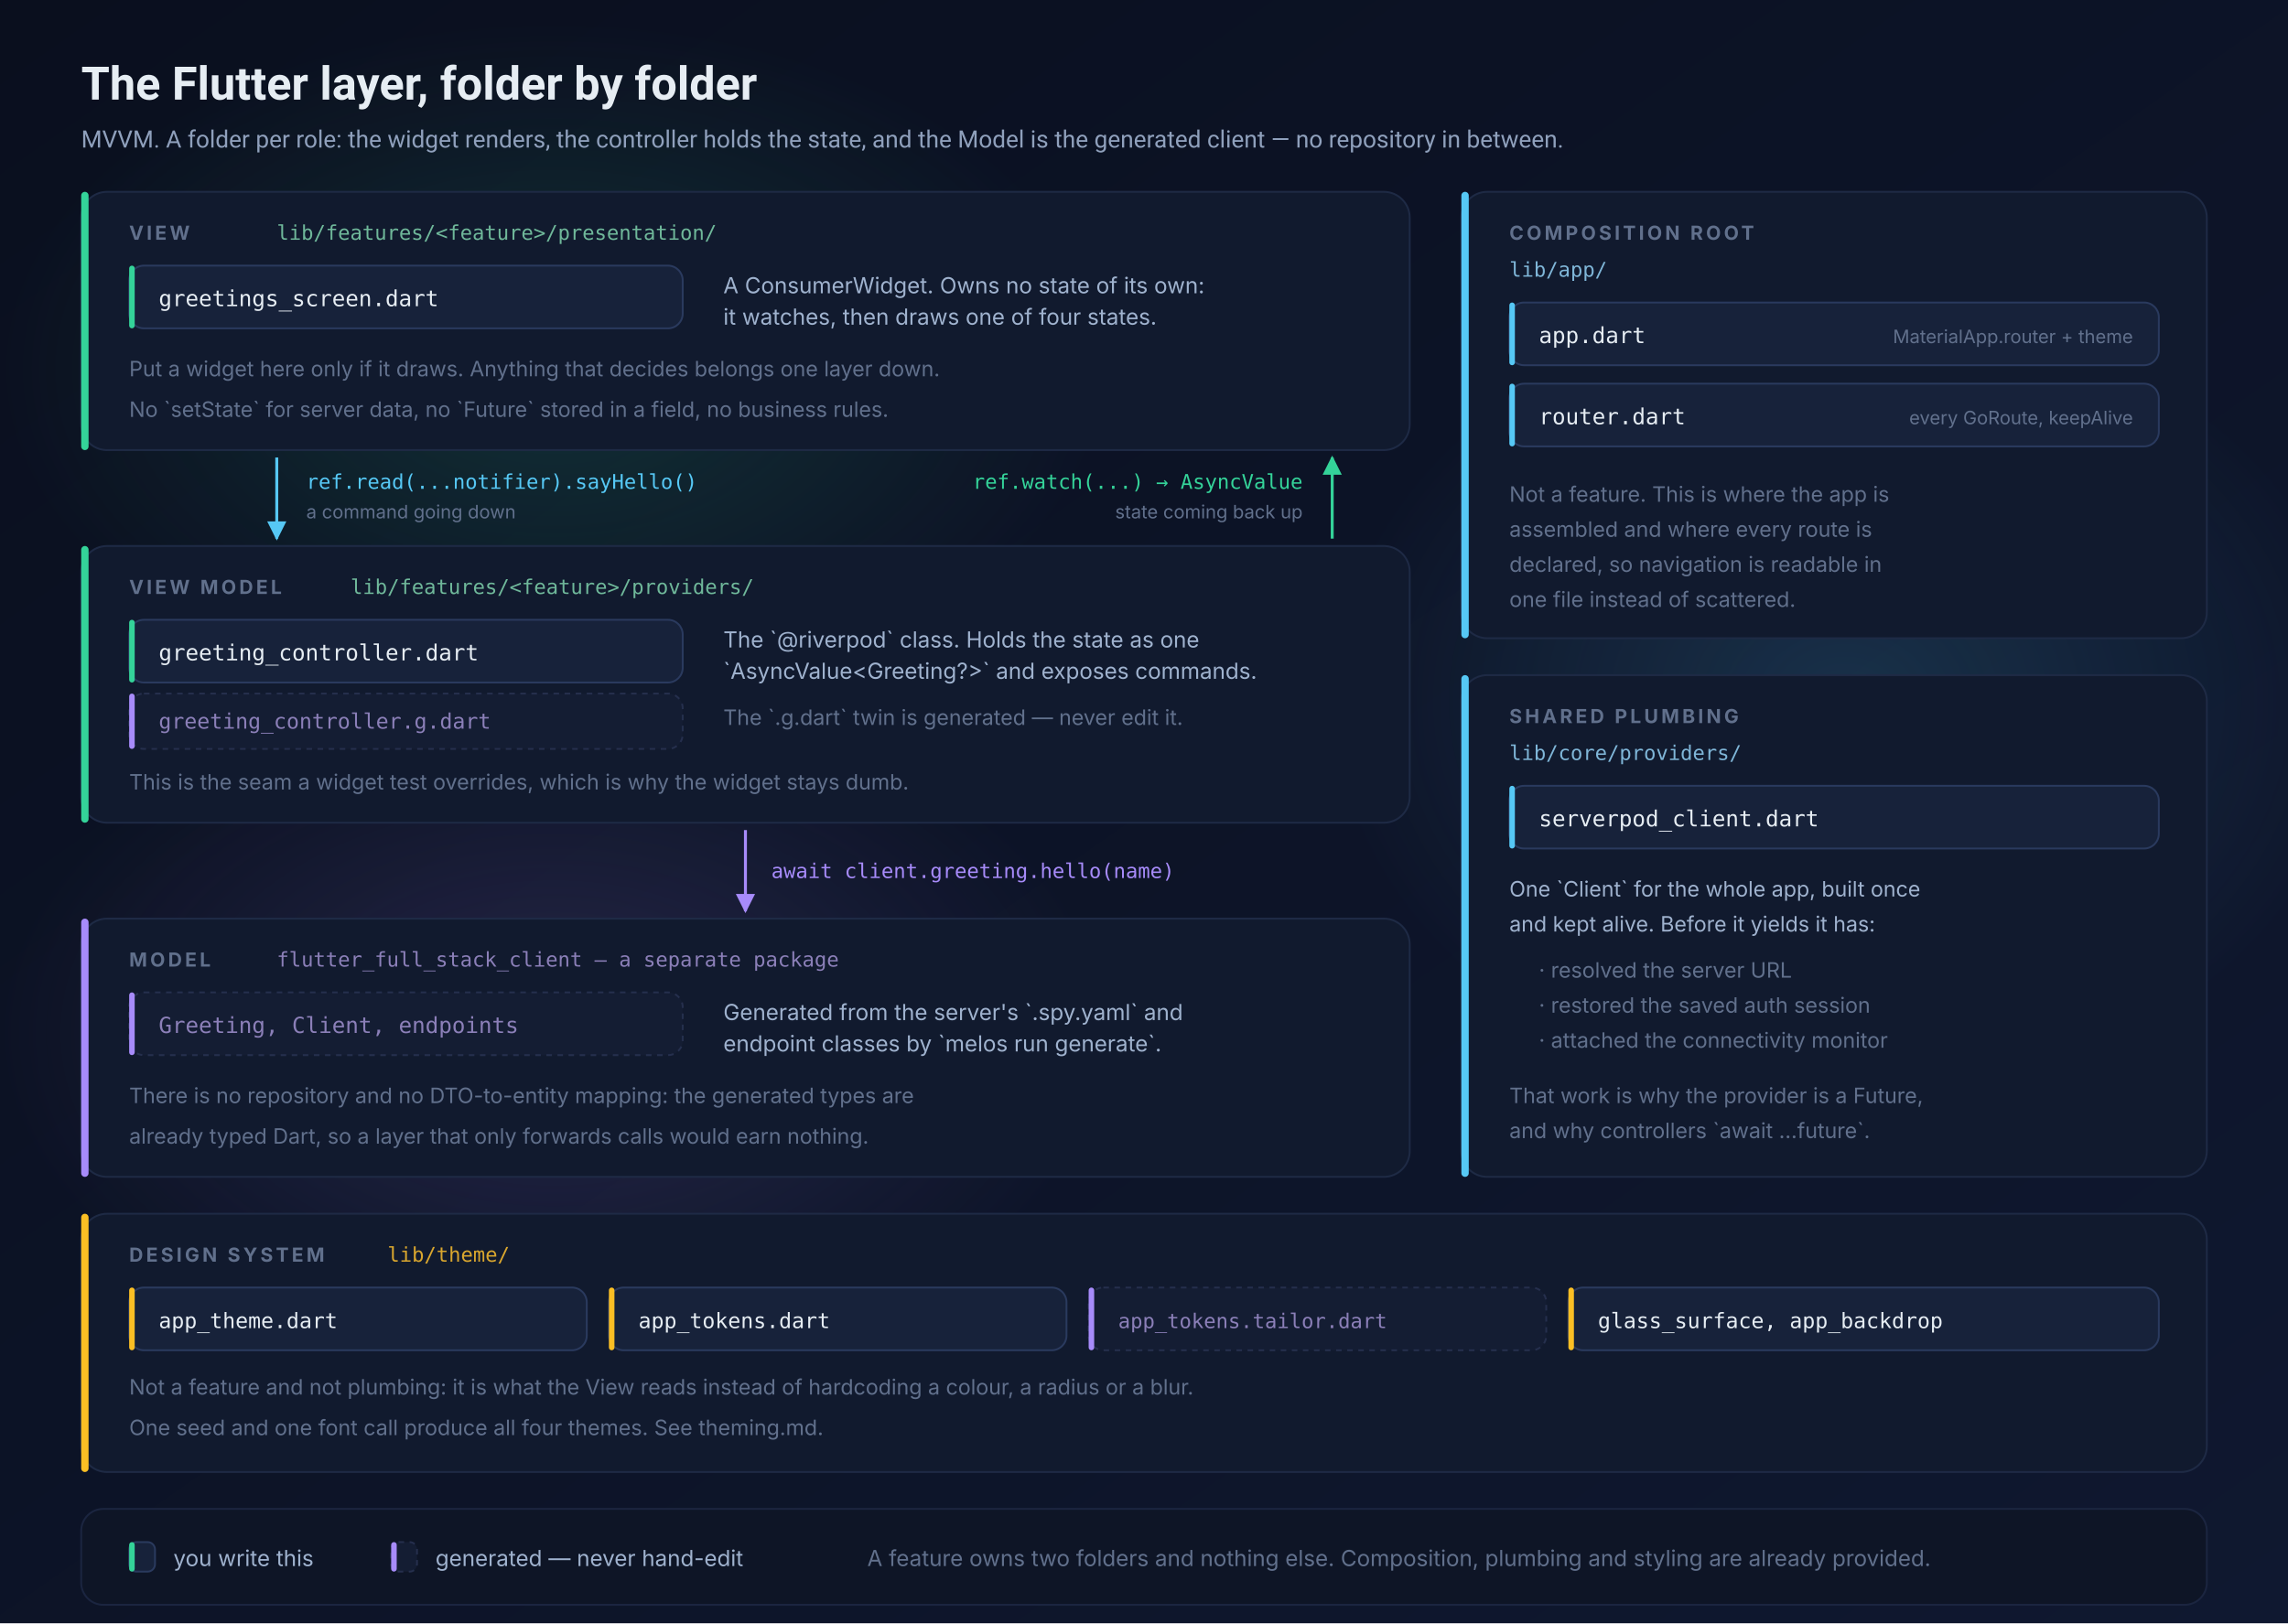
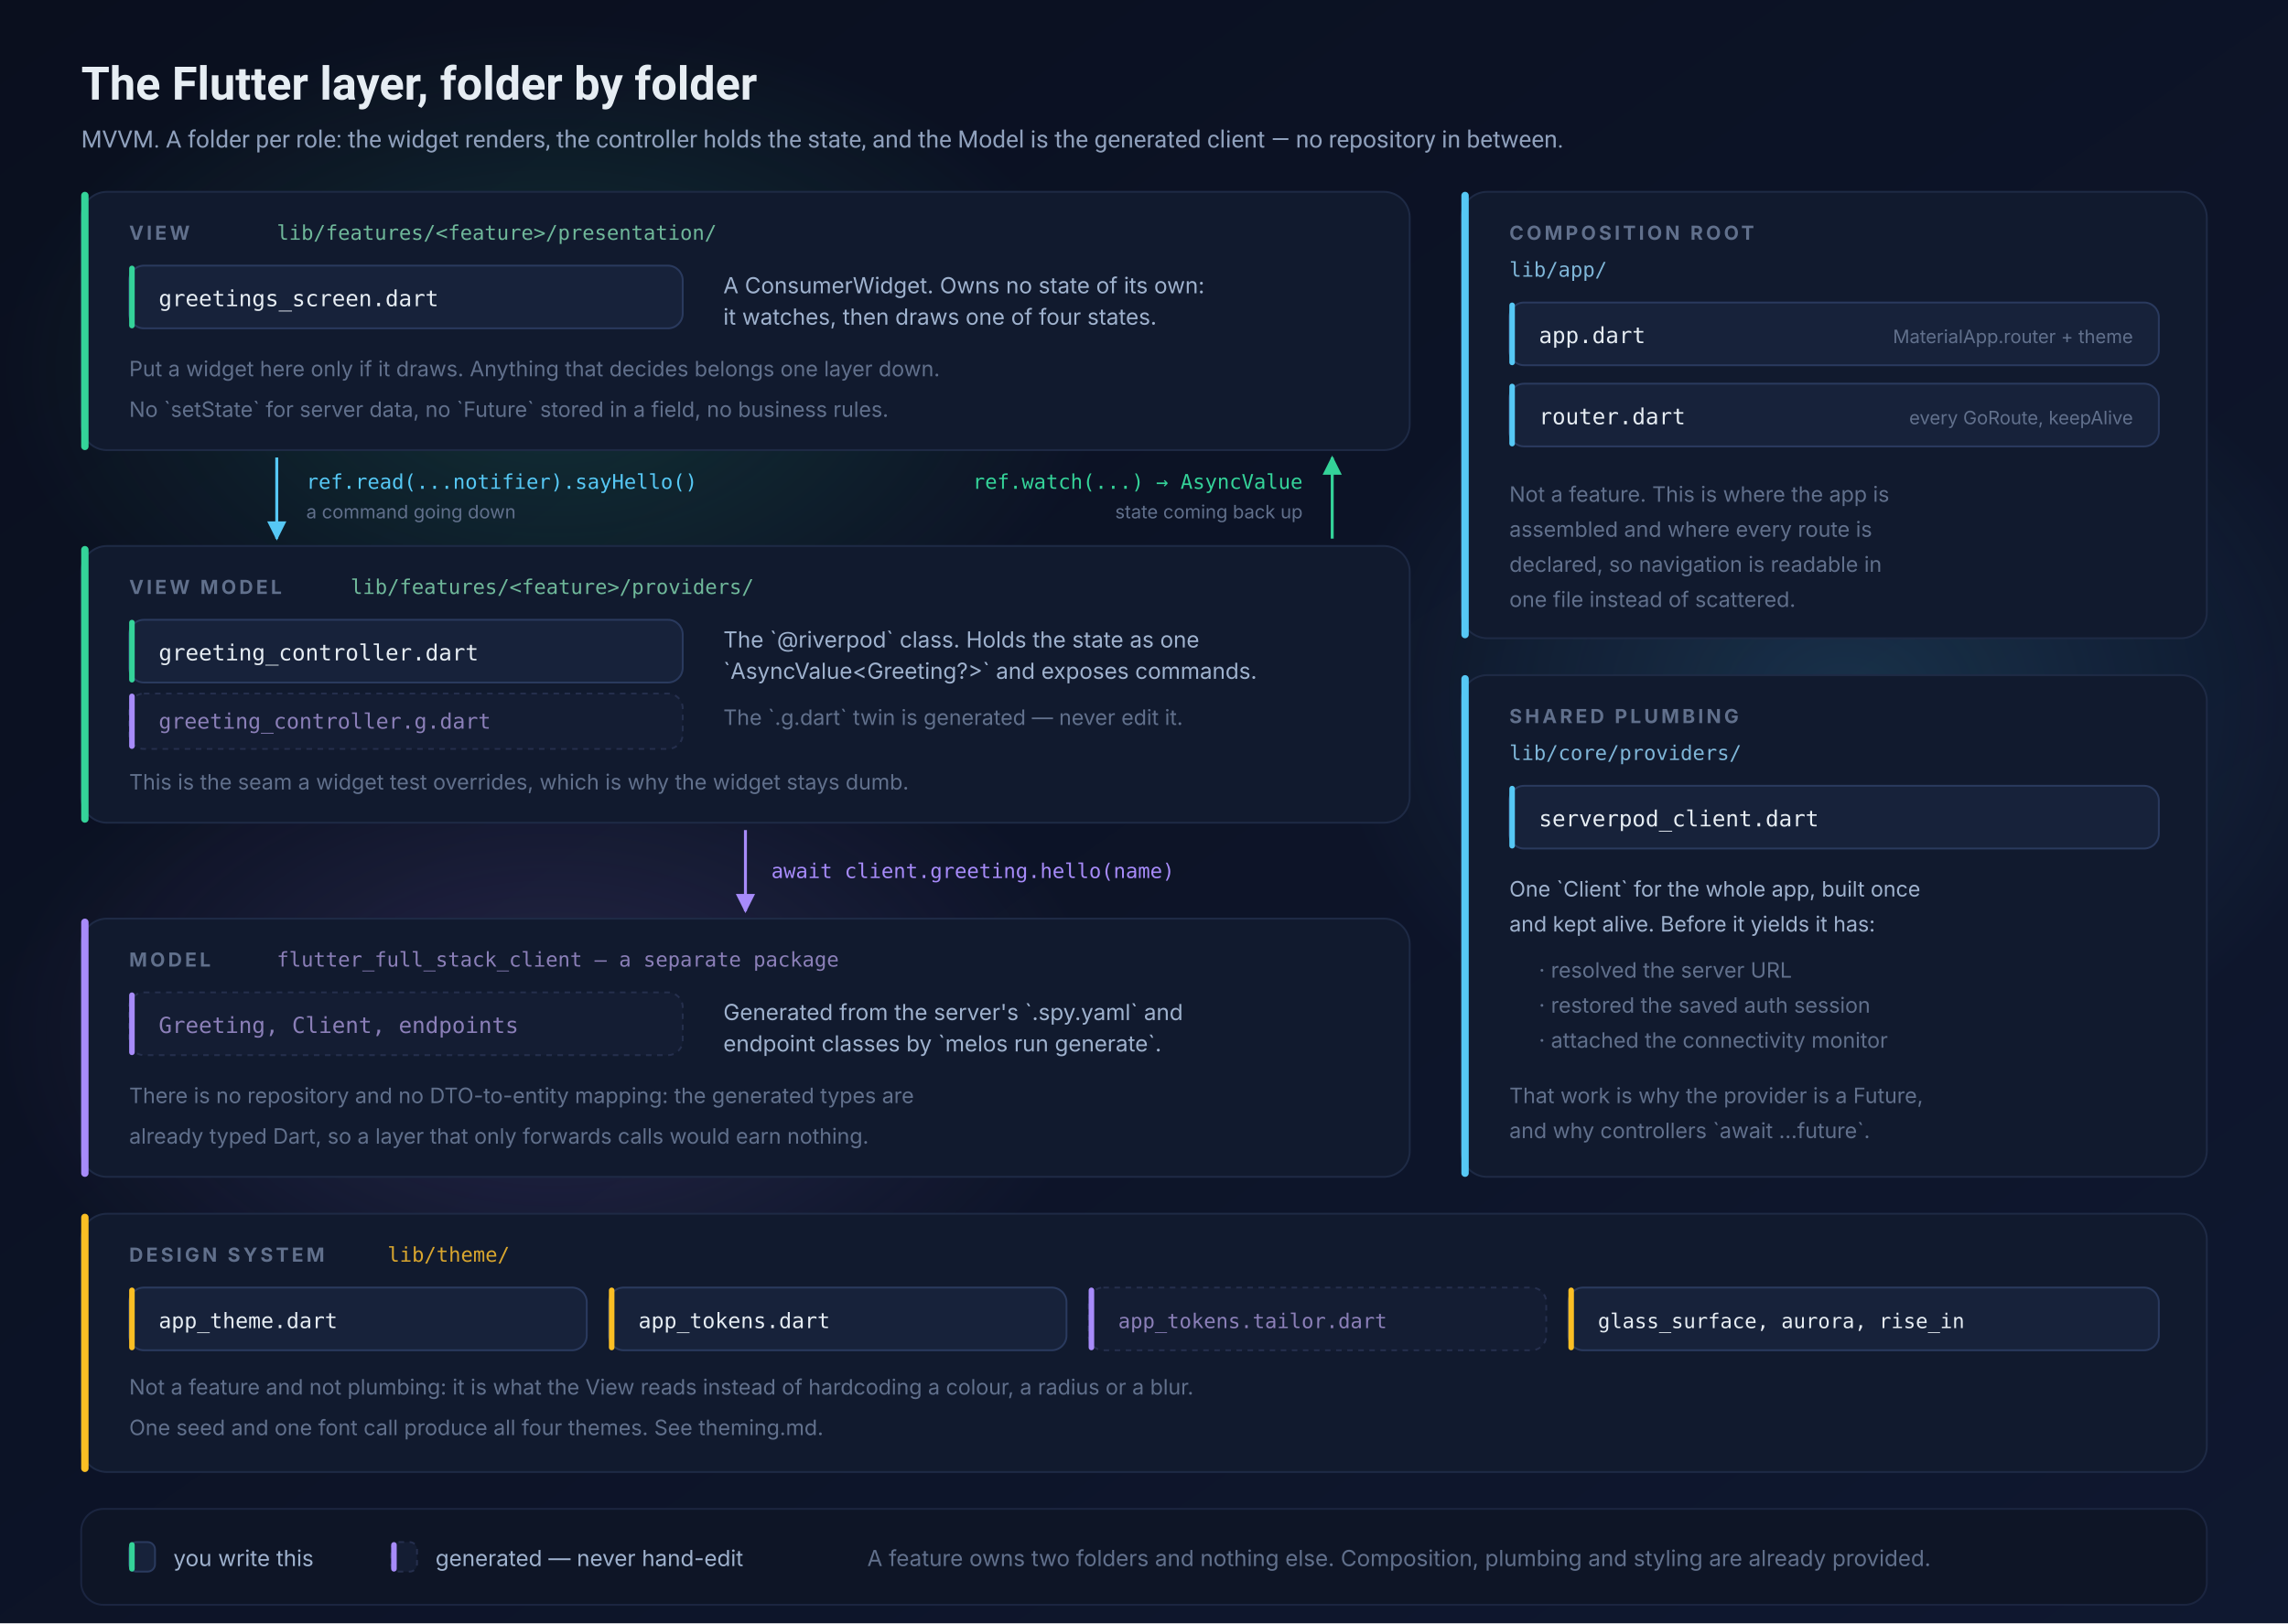
<svg xmlns="http://www.w3.org/2000/svg" viewBox="0 0 1240 880" width="1240" height="880" role="img" aria-label="The Flutter app is MVVM. The presentation folder holds the View, plain widgets that render state. The providers folder holds the ViewModel, a Riverpod controller that owns an AsyncValue and exposes commands. The Model layer is the generated client package, which is never hand-edited. Alongside them, lib/app wires the MaterialApp and the router, and lib/core/providers owns the single Serverpod client for the whole app.">
  <defs>
    <linearGradient id="bg" x1="0" y1="0" x2="1" y2="1">
      <stop offset="0" stop-color="#0A0F1E" />
      <stop offset="1" stop-color="#0F1830" />
    </linearGradient>
    <radialGradient id="glowCyan" cx="0.5" cy="0.5" r="0.5">
      <stop offset="0" stop-color="#56C8F5" stop-opacity="0.16" />
      <stop offset="1" stop-color="#56C8F5" stop-opacity="0" />
    </radialGradient>
    <radialGradient id="glowViolet" cx="0.5" cy="0.5" r="0.5">
      <stop offset="0" stop-color="#A78BFA" stop-opacity="0.16" />
      <stop offset="1" stop-color="#A78BFA" stop-opacity="0" />
    </radialGradient>
    <radialGradient id="glowEmerald" cx="0.5" cy="0.5" r="0.5">
      <stop offset="0" stop-color="#34D399" stop-opacity="0.16" />
      <stop offset="1" stop-color="#34D399" stop-opacity="0" />
    </radialGradient>
    <marker id="aEmerald" viewBox="0 0 10 10" refX="9" refY="5" markerWidth="6.5" markerHeight="6.5" orient="auto-start-reverse">
      <path d="M0,0 L10,5 L0,10 z" fill="#34D399" />
    </marker>
    <marker id="aCyan" viewBox="0 0 10 10" refX="9" refY="5" markerWidth="6.5" markerHeight="6.5" orient="auto-start-reverse">
      <path d="M0,0 L10,5 L0,10 z" fill="#56C8F5" />
    </marker>
    <marker id="aViolet" viewBox="0 0 10 10" refX="9" refY="5" markerWidth="6.5" markerHeight="6.5" orient="auto-start-reverse">
      <path d="M0,0 L10,5 L0,10 z" fill="#A78BFA" />
    </marker>
  </defs>
  <rect width="1240" height="880" fill="url(#bg)" />
  <ellipse cx="300" cy="200" rx="300" ry="190" fill="url(#glowEmerald)" />
  <ellipse cx="300" cy="560" rx="300" ry="190" fill="url(#glowViolet)" />
  <ellipse cx="1000" cy="380" rx="280" ry="220" fill="url(#glowCyan)" />
  <text x="44" y="54" font-family="-apple-system, BlinkMacSystemFont, 'Segoe UI', Roboto, sans-serif" font-size="25" font-weight="700" fill="#E6EDF3">The Flutter layer, folder by folder</text>
  <text x="44" y="80" font-family="-apple-system, BlinkMacSystemFont, 'Segoe UI', Roboto, sans-serif" font-size="13" fill="#8FA0BC">MVVM. A folder per role: the widget renders, the controller holds the state, and the Model is the generated client — no repository in between.</text>
  <rect x="44" y="104" width="720" height="140" rx="14" fill="#111A2E" stroke="#1E2A45" />
  <rect x="44" y="104" width="4" height="140" rx="2" fill="#34D399" />
  <text x="70" y="130" font-family="-apple-system, BlinkMacSystemFont, sans-serif" font-size="10.5" font-weight="700" letter-spacing="1.6" fill="#61708C">VIEW</text>
  <text x="150" y="130" font-family="ui-monospace, 'SF Mono', Menlo, Consolas, monospace" font-size="11" fill="#6FB89A">lib/features/&lt;feature&gt;/presentation/</text>
  <rect x="70" y="144" width="300" height="34" rx="8" fill="#17223A" stroke="#2A3A5E" />
  <rect x="70" y="144" width="3" height="34" rx="1.5" fill="#34D399" />
  <text x="86" y="166" font-family="ui-monospace, 'SF Mono', Menlo, Consolas, monospace" font-size="12" fill="#E6EDF3">greetings_screen.dart</text>
  <text x="392" y="159" font-family="-apple-system, BlinkMacSystemFont, sans-serif" font-size="12" fill="#9FB2CE">A ConsumerWidget. Owns no state of its own:</text>
  <text x="392" y="176" font-family="-apple-system, BlinkMacSystemFont, sans-serif" font-size="12" fill="#9FB2CE">it watches, then draws one of four states.</text>
  <text x="70" y="204" font-family="-apple-system, BlinkMacSystemFont, sans-serif" font-size="11.5" fill="#61708C">Put a widget here only if it draws. Anything that decides belongs one layer down.</text>
  <text x="70" y="226" font-family="-apple-system, BlinkMacSystemFont, sans-serif" font-size="11.5" fill="#61708C">No `setState` for server data, no `Future` stored in a field, no business rules.</text>
  <line x1="150" y1="248" x2="150" y2="292" stroke="#56C8F5" stroke-width="1.6" marker-end="url(#aCyan)" />
  <text x="166" y="265" font-family="ui-monospace, 'SF Mono', Menlo, Consolas, monospace" font-size="11" fill="#56C8F5">ref.read(...notifier).sayHello()</text>
  <text x="166" y="281" font-family="-apple-system, BlinkMacSystemFont, sans-serif" font-size="10" fill="#61708C">a command going down</text>
  <line x1="722" y1="292" x2="722" y2="248" stroke="#34D399" stroke-width="1.6" marker-end="url(#aEmerald)" />
  <text x="706" y="265" text-anchor="end" font-family="ui-monospace, 'SF Mono', Menlo, Consolas, monospace" font-size="11" fill="#34D399">ref.watch(...) → AsyncValue</text>
  <text x="706" y="281" text-anchor="end" font-family="-apple-system, BlinkMacSystemFont, sans-serif" font-size="10" fill="#61708C">state coming back up</text>
  <rect x="44" y="296" width="720" height="150" rx="14" fill="#111A2E" stroke="#1E2A45" />
  <rect x="44" y="296" width="4" height="150" rx="2" fill="#34D399" />
  <text x="70" y="322" font-family="-apple-system, BlinkMacSystemFont, sans-serif" font-size="10.5" font-weight="700" letter-spacing="1.6" fill="#61708C">VIEW MODEL</text>
  <text x="190" y="322" font-family="ui-monospace, 'SF Mono', Menlo, Consolas, monospace" font-size="11" fill="#6FB89A">lib/features/&lt;feature&gt;/providers/</text>
  <rect x="70" y="336" width="300" height="34" rx="8" fill="#17223A" stroke="#2A3A5E" />
  <rect x="70" y="336" width="3" height="34" rx="1.5" fill="#34D399" />
  <text x="86" y="358" font-family="ui-monospace, 'SF Mono', Menlo, Consolas, monospace" font-size="12" fill="#E6EDF3">greeting_controller.dart</text>
  <rect x="70" y="376" width="300" height="30" rx="8" fill="#141D33" stroke="#252F4D" stroke-dasharray="3 3" />
  <rect x="70" y="376" width="3" height="30" rx="1.5" fill="#A78BFA" />
  <text x="86" y="395" font-family="ui-monospace, 'SF Mono', Menlo, Consolas, monospace" font-size="11.5" fill="#8B7FB8">greeting_controller.g.dart</text>
  <text x="392" y="351" font-family="-apple-system, BlinkMacSystemFont, sans-serif" font-size="12" fill="#9FB2CE">The `@riverpod` class. Holds the state as one</text>
  <text x="392" y="368" font-family="-apple-system, BlinkMacSystemFont, sans-serif" font-size="12" fill="#9FB2CE">`AsyncValue&lt;Greeting?&gt;` and exposes commands.</text>
  <text x="392" y="393" font-family="-apple-system, BlinkMacSystemFont, sans-serif" font-size="11.5" fill="#61708C">The `.g.dart` twin is generated — never edit it.</text>
  <text x="70" y="428" font-family="-apple-system, BlinkMacSystemFont, sans-serif" font-size="11.5" fill="#61708C">This is the seam a widget test overrides, which is why the widget stays dumb.</text>
  <line x1="404" y1="450" x2="404" y2="494" stroke="#A78BFA" stroke-width="1.6" marker-end="url(#aViolet)" />
  <text x="418" y="476" font-family="ui-monospace, 'SF Mono', Menlo, Consolas, monospace" font-size="11" fill="#A78BFA">await client.greeting.hello(name)</text>
  <rect x="44" y="498" width="720" height="140" rx="14" fill="#111A2E" stroke="#1E2A45" />
  <rect x="44" y="498" width="4" height="140" rx="2" fill="#A78BFA" />
  <text x="70" y="524" font-family="-apple-system, BlinkMacSystemFont, sans-serif" font-size="10.5" font-weight="700" letter-spacing="1.6" fill="#61708C">MODEL</text>
  <text x="150" y="524" font-family="ui-monospace, 'SF Mono', Menlo, Consolas, monospace" font-size="11" fill="#8B7FB8">flutter_full_stack_client — a separate package</text>
  <rect x="70" y="538" width="300" height="34" rx="8" fill="#141D33" stroke="#252F4D" stroke-dasharray="3 3" />
  <rect x="70" y="538" width="3" height="34" rx="1.5" fill="#A78BFA" />
  <text x="86" y="560" font-family="ui-monospace, 'SF Mono', Menlo, Consolas, monospace" font-size="12" fill="#8B7FB8">Greeting, Client, endpoints</text>
  <text x="392" y="553" font-family="-apple-system, BlinkMacSystemFont, sans-serif" font-size="12" fill="#9FB2CE">Generated from the server's `.spy.yaml` and</text>
  <text x="392" y="570" font-family="-apple-system, BlinkMacSystemFont, sans-serif" font-size="12" fill="#9FB2CE">endpoint classes by `melos run generate`.</text>
  <text x="70" y="598" font-family="-apple-system, BlinkMacSystemFont, sans-serif" font-size="11.5" fill="#61708C">There is no repository and no DTO-to-entity mapping: the generated types are</text>
  <text x="70" y="620" font-family="-apple-system, BlinkMacSystemFont, sans-serif" font-size="11.5" fill="#61708C">already typed Dart, so a layer that only forwards calls would earn nothing.</text>
  <rect x="792" y="104" width="404" height="242" rx="14" fill="#111A2E" stroke="#1E2A45" />
  <rect x="792" y="104" width="4" height="242" rx="2" fill="#56C8F5" />
  <text x="818" y="130" font-family="-apple-system, BlinkMacSystemFont, sans-serif" font-size="10.5" font-weight="700" letter-spacing="1.6" fill="#61708C">COMPOSITION ROOT</text>
  <text x="818" y="150" font-family="ui-monospace, 'SF Mono', Menlo, Consolas, monospace" font-size="11" fill="#7FB6D8">lib/app/</text>
  <rect x="818" y="164" width="352" height="34" rx="8" fill="#17223A" stroke="#2A3A5E" />
  <rect x="818" y="164" width="3" height="34" rx="1.5" fill="#56C8F5" />
  <text x="834" y="186" font-family="ui-monospace, 'SF Mono', Menlo, Consolas, monospace" font-size="12" fill="#E6EDF3">app.dart</text>
  <text x="1156" y="186" text-anchor="end" font-family="-apple-system, BlinkMacSystemFont, sans-serif" font-size="10" fill="#61708C">MaterialApp.router + theme</text>
  <rect x="818" y="208" width="352" height="34" rx="8" fill="#17223A" stroke="#2A3A5E" />
  <rect x="818" y="208" width="3" height="34" rx="1.5" fill="#56C8F5" />
  <text x="834" y="230" font-family="ui-monospace, 'SF Mono', Menlo, Consolas, monospace" font-size="12" fill="#E6EDF3">router.dart</text>
  <text x="1156" y="230" text-anchor="end" font-family="-apple-system, BlinkMacSystemFont, sans-serif" font-size="10" fill="#61708C">every GoRoute, keepAlive</text>
  <text x="818" y="272" font-family="-apple-system, BlinkMacSystemFont, sans-serif" font-size="11.5" fill="#61708C">Not a feature. This is where the app is</text>
  <text x="818" y="291" font-family="-apple-system, BlinkMacSystemFont, sans-serif" font-size="11.5" fill="#61708C">assembled and where every route is</text>
  <text x="818" y="310" font-family="-apple-system, BlinkMacSystemFont, sans-serif" font-size="11.5" fill="#61708C">declared, so navigation is readable in</text>
  <text x="818" y="329" font-family="-apple-system, BlinkMacSystemFont, sans-serif" font-size="11.5" fill="#61708C">one file instead of scattered.</text>
  <rect x="792" y="366" width="404" height="272" rx="14" fill="#111A2E" stroke="#1E2A45" />
  <rect x="792" y="366" width="4" height="272" rx="2" fill="#56C8F5" />
  <text x="818" y="392" font-family="-apple-system, BlinkMacSystemFont, sans-serif" font-size="10.5" font-weight="700" letter-spacing="1.6" fill="#61708C">SHARED PLUMBING</text>
  <text x="818" y="412" font-family="ui-monospace, 'SF Mono', Menlo, Consolas, monospace" font-size="11" fill="#7FB6D8">lib/core/providers/</text>
  <rect x="818" y="426" width="352" height="34" rx="8" fill="#17223A" stroke="#2A3A5E" />
  <rect x="818" y="426" width="3" height="34" rx="1.5" fill="#56C8F5" />
  <text x="834" y="448" font-family="ui-monospace, 'SF Mono', Menlo, Consolas, monospace" font-size="12" fill="#E6EDF3">serverpod_client.dart</text>
  <text x="818" y="486" font-family="-apple-system, BlinkMacSystemFont, sans-serif" font-size="11.5" fill="#9FB2CE">One `Client` for the whole app, built once</text>
  <text x="818" y="505" font-family="-apple-system, BlinkMacSystemFont, sans-serif" font-size="11.5" fill="#9FB2CE">and kept alive. Before it yields it has:</text>
  <text x="834" y="530" font-family="-apple-system, BlinkMacSystemFont, sans-serif" font-size="11.5" fill="#61708C">· resolved the server URL</text>
  <text x="834" y="549" font-family="-apple-system, BlinkMacSystemFont, sans-serif" font-size="11.5" fill="#61708C">· restored the saved auth session</text>
  <text x="834" y="568" font-family="-apple-system, BlinkMacSystemFont, sans-serif" font-size="11.5" fill="#61708C">· attached the connectivity monitor</text>
  <text x="818" y="598" font-family="-apple-system, BlinkMacSystemFont, sans-serif" font-size="11.5" fill="#61708C">That work is why the provider is a Future,</text>
  <text x="818" y="617" font-family="-apple-system, BlinkMacSystemFont, sans-serif" font-size="11.5" fill="#61708C">and why controllers `await ...future`.</text>
  <rect x="44" y="658" width="1152" height="140" rx="14" fill="#111A2E" stroke="#1E2A45" />
  <rect x="44" y="658" width="4" height="140" rx="2" fill="#FBBF24" />
  <text x="70" y="684" font-family="-apple-system, BlinkMacSystemFont, sans-serif" font-size="10.5" font-weight="700" letter-spacing="1.6" fill="#61708C">DESIGN SYSTEM</text>
  <text x="210" y="684" font-family="ui-monospace, 'SF Mono', Menlo, Consolas, monospace" font-size="11" fill="#D9A62E">lib/theme/</text>
  <rect x="70" y="698" width="248" height="34" rx="8" fill="#17223A" stroke="#2A3A5E" />
  <rect x="70" y="698" width="3" height="34" rx="1.5" fill="#FBBF24" />
  <text x="86" y="720" font-family="ui-monospace, 'SF Mono', Menlo, Consolas, monospace" font-size="11.5" fill="#E6EDF3">app_theme.dart</text>
  <rect x="330" y="698" width="248" height="34" rx="8" fill="#17223A" stroke="#2A3A5E" />
  <rect x="330" y="698" width="3" height="34" rx="1.5" fill="#FBBF24" />
  <text x="346" y="720" font-family="ui-monospace, 'SF Mono', Menlo, Consolas, monospace" font-size="11.5" fill="#E6EDF3">app_tokens.dart</text>
  <rect x="590" y="698" width="248" height="34" rx="8" fill="#141D33" stroke="#252F4D" stroke-dasharray="3 3" />
  <rect x="590" y="698" width="3" height="34" rx="1.5" fill="#A78BFA" />
  <text x="606" y="720" font-family="ui-monospace, 'SF Mono', Menlo, Consolas, monospace" font-size="11" fill="#8B7FB8">app_tokens.tailor.dart</text>
  <rect x="850" y="698" width="320" height="34" rx="8" fill="#17223A" stroke="#2A3A5E" />
  <rect x="850" y="698" width="3" height="34" rx="1.5" fill="#FBBF24" />
-   <text x="866" y="720" font-family="ui-monospace, 'SF Mono', Menlo, Consolas, monospace" font-size="11.5" fill="#E6EDF3">glass_surface, app_backdrop</text>
+   <text x="866" y="720" font-family="ui-monospace, 'SF Mono', Menlo, Consolas, monospace" font-size="11" fill="#E6EDF3">glass_surface, aurora, rise_in</text>
  <text x="70" y="756" font-family="-apple-system, BlinkMacSystemFont, sans-serif" font-size="11.5" fill="#61708C">Not a feature and not plumbing: it is what the View reads instead of hardcoding a colour, a radius or a blur.</text>
  <text x="70" y="778" font-family="-apple-system, BlinkMacSystemFont, sans-serif" font-size="11.5" fill="#61708C">One seed and one font call produce all four themes. See theming.md.</text>
  <rect x="44" y="818" width="1152" height="52" rx="12" fill="#0E1526" stroke="#1B2540" />
  <rect x="70" y="836" width="14" height="16" rx="4" fill="#17223A" stroke="#2A3A5E" />
  <rect x="70" y="836" width="3" height="16" rx="1.5" fill="#34D399" />
  <text x="94" y="849" font-family="-apple-system, BlinkMacSystemFont, sans-serif" font-size="12" fill="#9FB2CE">you write this</text>
  <rect x="212" y="836" width="14" height="16" rx="4" fill="#141D33" stroke="#252F4D" stroke-dasharray="3 3" />
  <rect x="212" y="836" width="3" height="16" rx="1.5" fill="#A78BFA" />
  <text x="236" y="849" font-family="-apple-system, BlinkMacSystemFont, sans-serif" font-size="12" fill="#9FB2CE">generated — never hand-edit</text>
  <text x="470" y="849" font-family="-apple-system, BlinkMacSystemFont, sans-serif" font-size="12" fill="#61708C">A feature owns two folders and nothing else. Composition, plumbing and styling are already provided.</text>
</svg>
